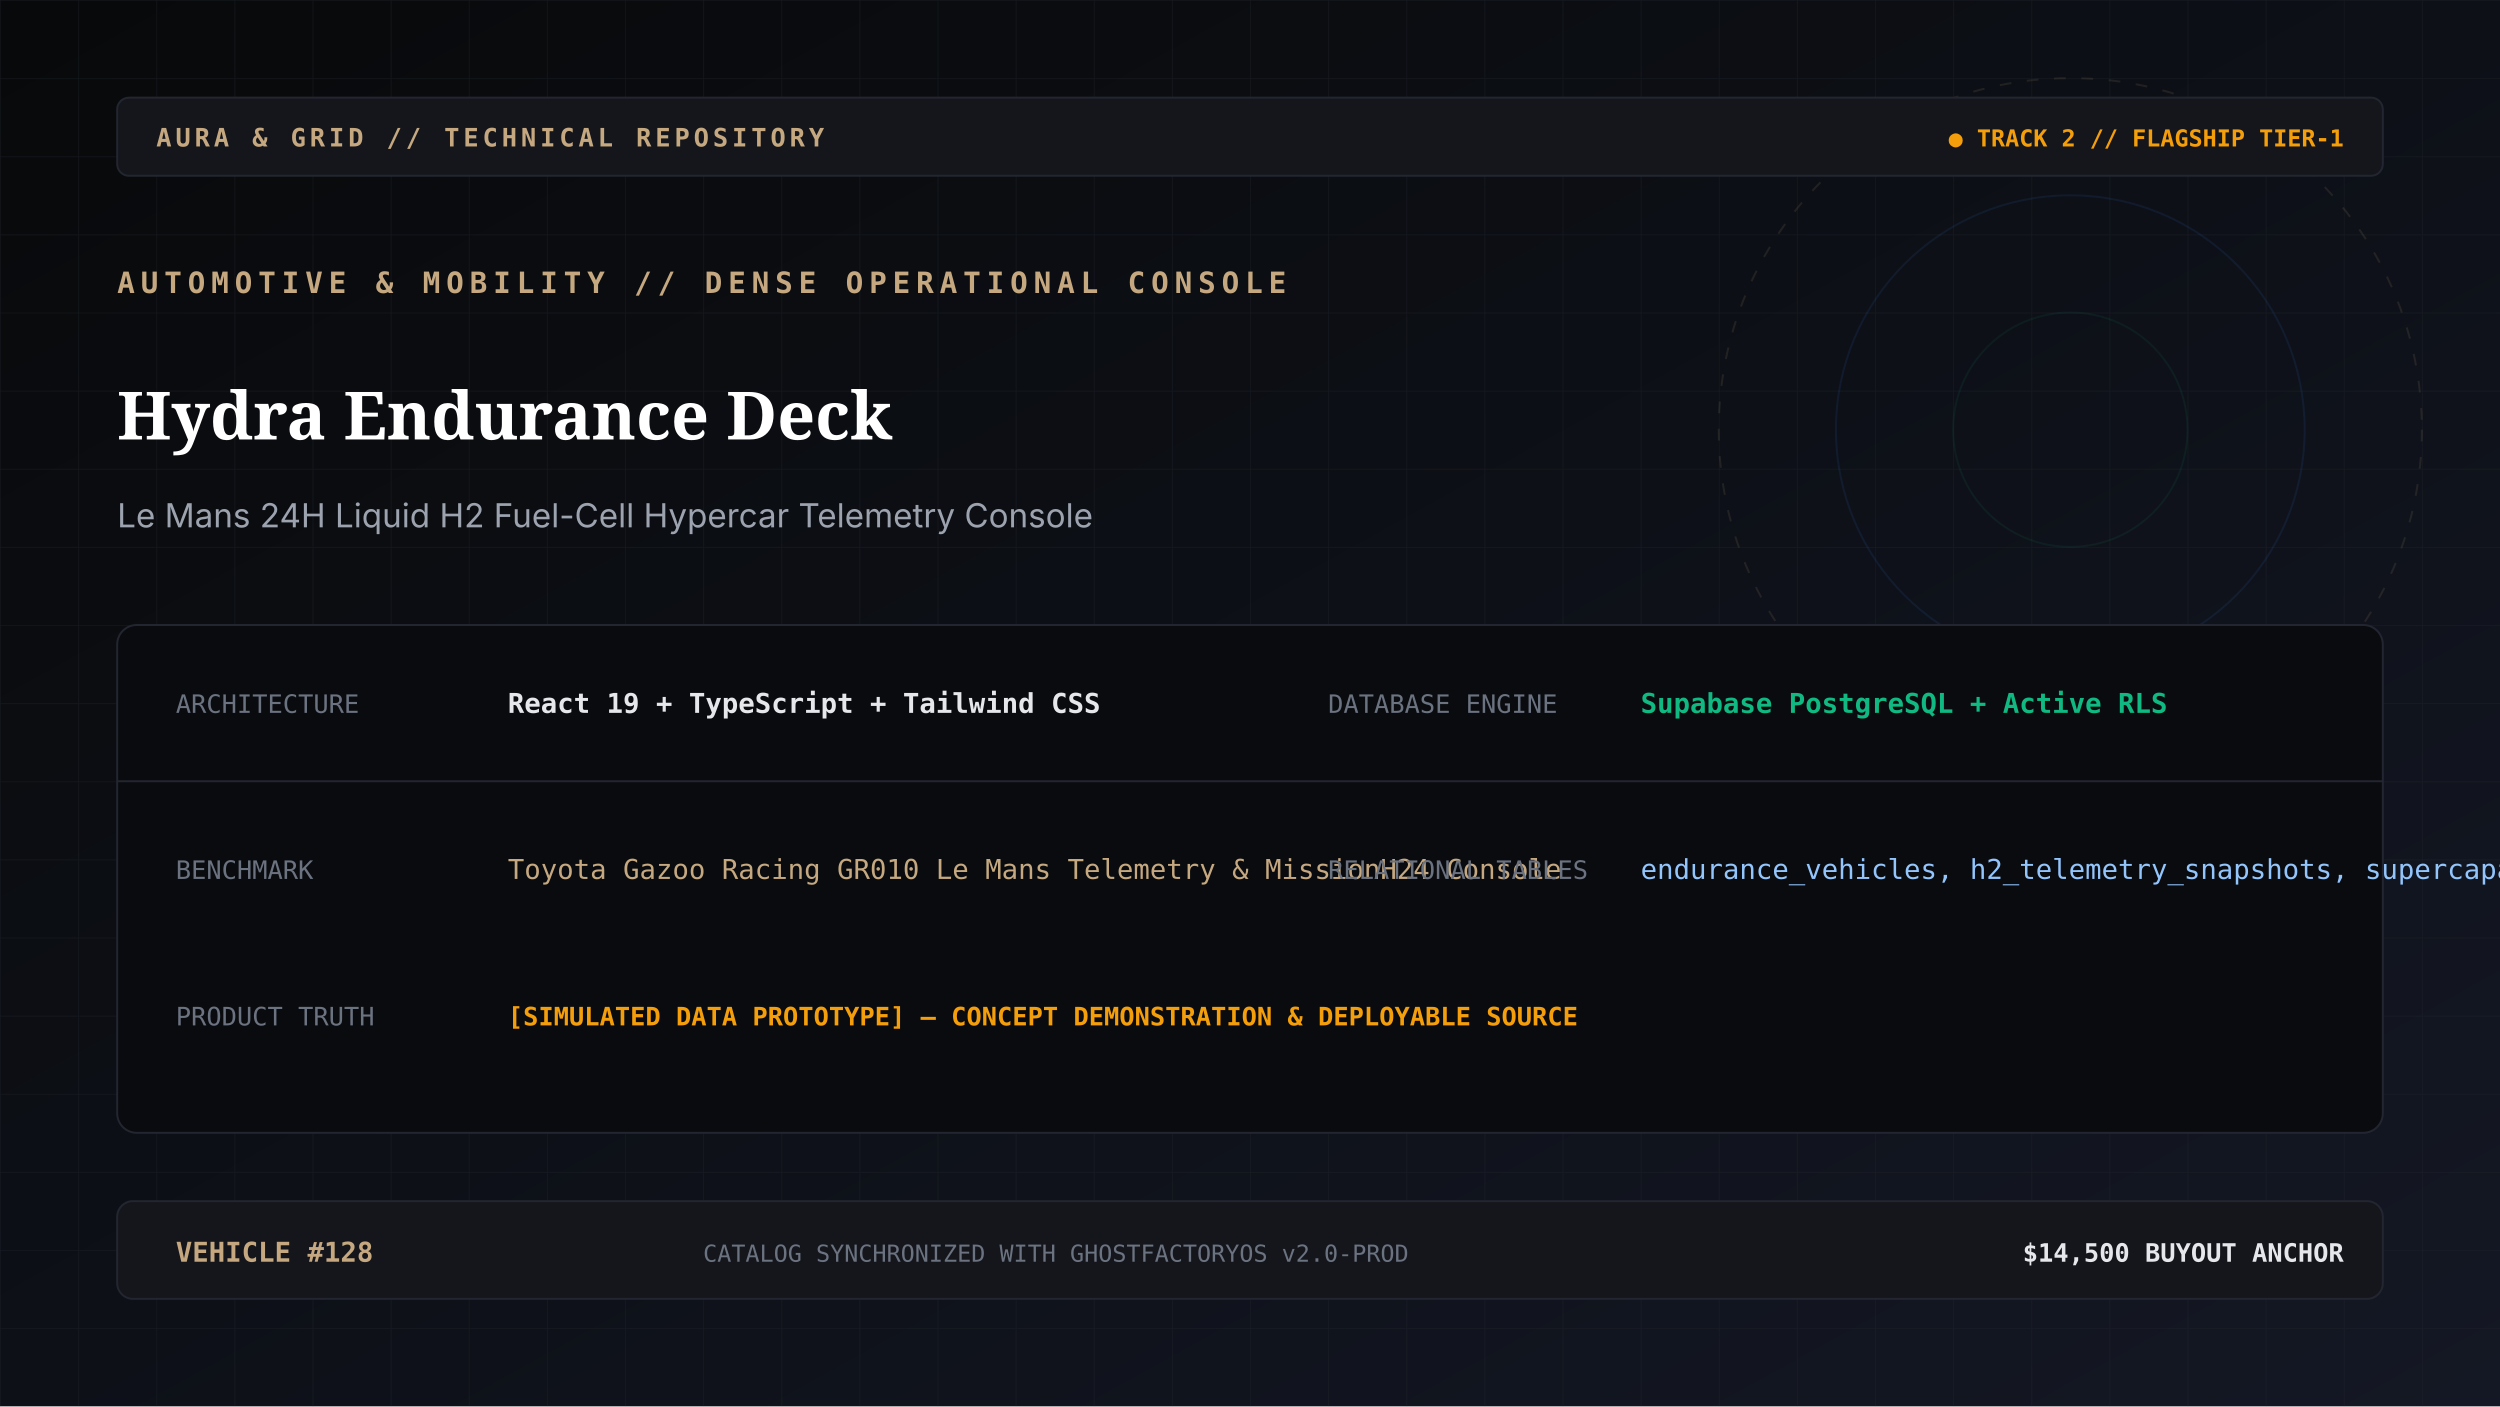
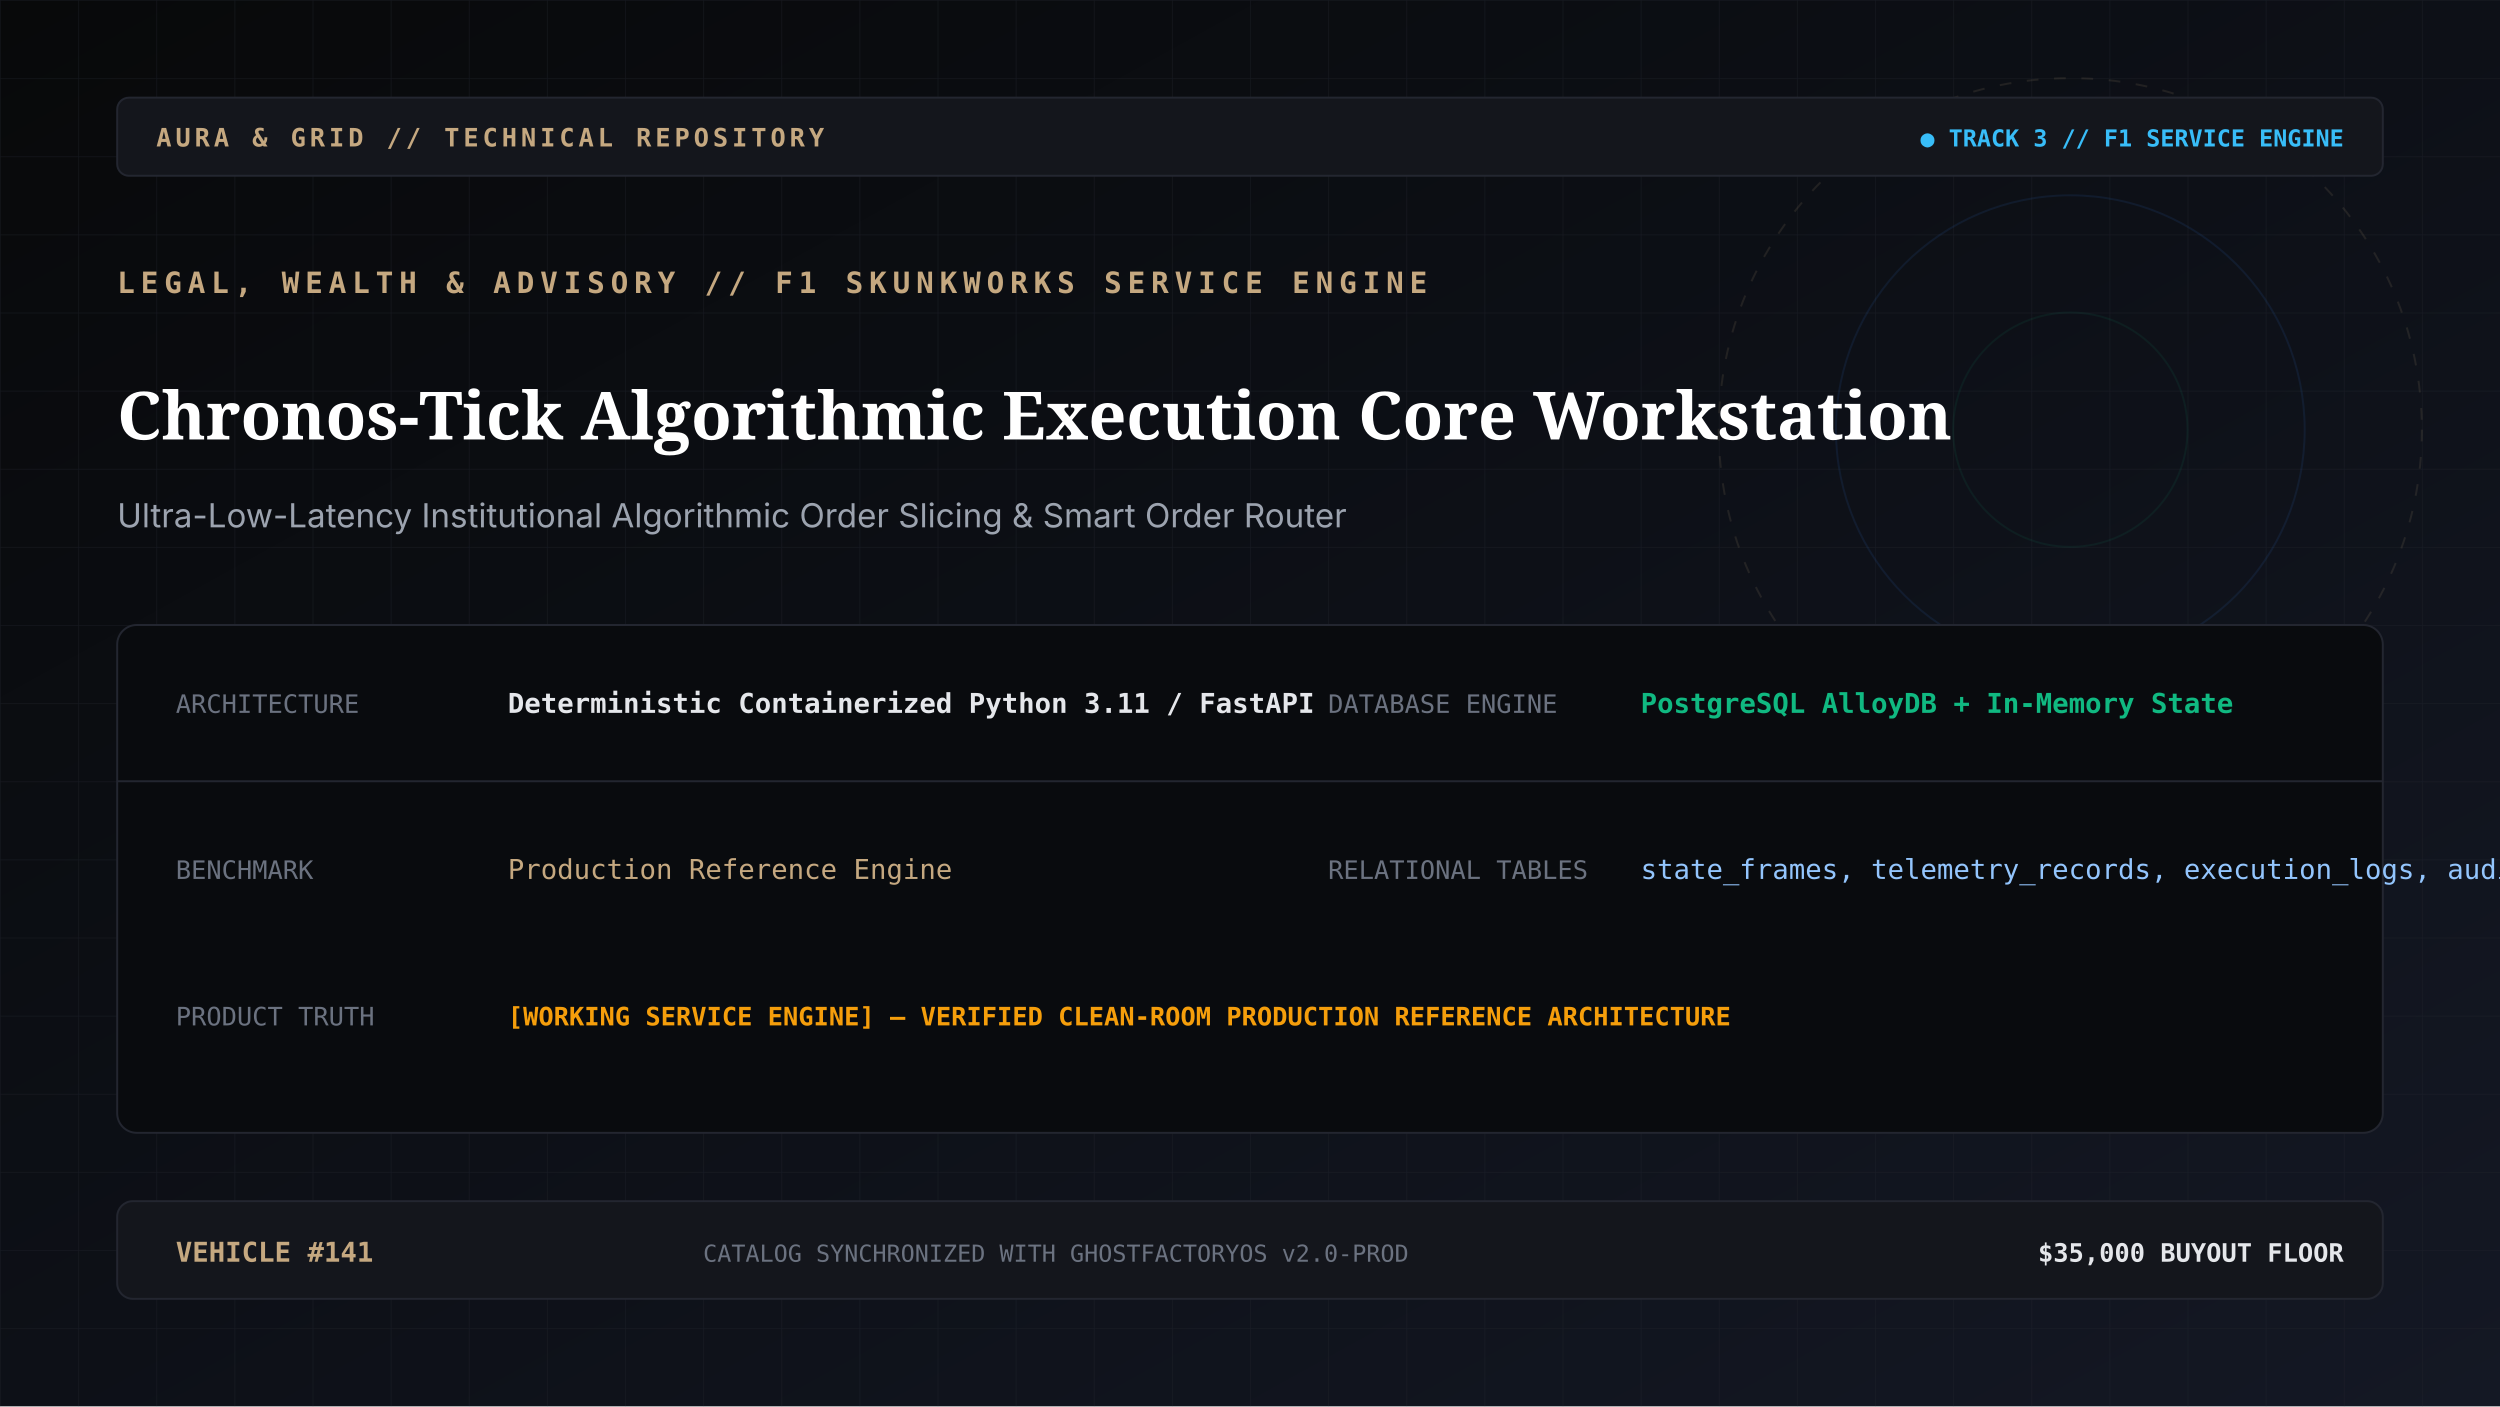
<svg xmlns="http://www.w3.org/2000/svg" width="1280" height="720" viewBox="0 0 1280 720">
  <defs>
-     <linearGradient id="bg-128" x1="0%" y1="0%" x2="100%" y2="100%">
+     <linearGradient id="bg-141" x1="0%" y1="0%" x2="100%" y2="100%">
      <stop offset="0%" stop-color="#08090A" />
      <stop offset="50%" stop-color="#0D1017" />
      <stop offset="100%" stop-color="#141824" />
    </linearGradient>
-     <pattern id="grid-128" width="40" height="40" patternUnits="userSpaceOnUse">
+     <pattern id="grid-141" width="40" height="40" patternUnits="userSpaceOnUse">
      <path d="M 40 0 L 0 0 0 40" fill="none" stroke="#232630" stroke-width="0.75" stroke-opacity="0.45" />
    </pattern>
  </defs>
-   <rect width="1280" height="720" fill="url(#bg-128)" />
-   <rect width="1280" height="720" fill="url(#grid-128)" />
+   <rect width="1280" height="720" fill="url(#bg-141)" />
+   <rect width="1280" height="720" fill="url(#grid-141)" />
  <circle cx="1060" cy="220" r="180" fill="none" stroke="#C5A880" stroke-width="1" stroke-opacity="0.12" stroke-dasharray="6 8" />
  <circle cx="1060" cy="220" r="120" fill="none" stroke="#3B82F6" stroke-width="1" stroke-opacity="0.1" />
  <circle cx="1060" cy="220" r="60" fill="none" stroke="#10B981" stroke-width="1" stroke-opacity="0.08" />
  <rect x="60" y="50" width="1160" height="40" fill="#14161C" rx="6" stroke="#232630" stroke-width="1" />
  <text x="80" y="75" fill="#C5A880" font-family="'JetBrains Mono', monospace" font-size="13" font-weight="600" letter-spacing="2">AURA &amp; GRID // TECHNICAL REPOSITORY</text>
-   <text x="1200" y="75" text-anchor="end" fill="#F59E0B" font-family="'JetBrains Mono', monospace" font-size="12" font-weight="bold">● TRACK 2 // FLAGSHIP TIER-1</text>
-   <text x="60" y="150" fill="#C5A880" font-family="'JetBrains Mono', monospace" font-size="15" font-weight="bold" letter-spacing="3">AUTOMOTIVE &amp; MOBILITY // DENSE OPERATIONAL CONSOLE</text>
-   <text x="60" y="225" fill="#FFFFFF" font-family="'Playfair Display', Georgia, serif" font-size="34" font-weight="bold">Hydra Endurance Deck</text>
-   <text x="60" y="270" fill="#9CA3AF" font-family="'Inter', sans-serif" font-size="17">Le Mans 24H Liquid H2 Fuel-Cell Hypercar Telemetry Console</text>
+   <text x="1200" y="75" text-anchor="end" fill="#38BDF8" font-family="'JetBrains Mono', monospace" font-size="12" font-weight="bold">● TRACK 3 // F1 SERVICE ENGINE</text>
+   <text x="60" y="150" fill="#C5A880" font-family="'JetBrains Mono', monospace" font-size="15" font-weight="bold" letter-spacing="3">LEGAL, WEALTH &amp; ADVISORY // F1 SKUNKWORKS SERVICE ENGINE</text>
+   <text x="60" y="225" fill="#FFFFFF" font-family="'Playfair Display', Georgia, serif" font-size="34" font-weight="bold">Chronos-Tick Algorithmic Execution Core Workstation</text>
+   <text x="60" y="270" fill="#9CA3AF" font-family="'Inter', sans-serif" font-size="17">Ultra-Low-Latency Institutional Algorithmic Order Slicing &amp; Smart Order Router</text>
  <rect x="60" y="320" width="1160" height="260" fill="#090B0E" rx="10" stroke="#232630" stroke-width="1" />
  <line x1="60" y1="400" x2="1220" y2="400" stroke="#232630" stroke-width="1" />
  <text x="90" y="365" fill="#6B7280" font-family="'JetBrains Mono', monospace" font-size="13">ARCHITECTURE</text>
-   <text x="260" y="365" fill="#E5E7EB" font-family="'JetBrains Mono', monospace" font-size="14" font-weight="bold">React 19 + TypeScript + Tailwind CSS</text>
+   <text x="260" y="365" fill="#E5E7EB" font-family="'JetBrains Mono', monospace" font-size="14" font-weight="bold">Deterministic Containerized Python 3.11 / FastAPI</text>
  <text x="680" y="365" fill="#6B7280" font-family="'JetBrains Mono', monospace" font-size="13">DATABASE ENGINE</text>
-   <text x="840" y="365" fill="#10B981" font-family="'JetBrains Mono', monospace" font-size="14" font-weight="bold">Supabase PostgreSQL + Active RLS</text>
+   <text x="840" y="365" fill="#10B981" font-family="'JetBrains Mono', monospace" font-size="14" font-weight="bold">PostgreSQL AlloyDB + In-Memory State</text>
  <text x="90" y="450" fill="#6B7280" font-family="'JetBrains Mono', monospace" font-size="13">BENCHMARK</text>
-   <text x="260" y="450" fill="#C5A880" font-family="'JetBrains Mono', monospace" font-size="14">Toyota Gazoo Racing GR010 Le Mans Telemetry &amp; MissionH24 Console</text>
+   <text x="260" y="450" fill="#C5A880" font-family="'JetBrains Mono', monospace" font-size="14">Production Reference Engine</text>
  <text x="680" y="450" fill="#6B7280" font-family="'JetBrains Mono', monospace" font-size="13">RELATIONAL TABLES</text>
-   <text x="840" y="450" fill="#93C5FD" font-family="'JetBrains Mono', monospace" font-size="14">endurance_vehicles, h2_telemetry_snapshots, supercapacitor_cycle_logs, stint_strategy_records</text>
+   <text x="840" y="450" fill="#93C5FD" font-family="'JetBrains Mono', monospace" font-size="14">state_frames, telemetry_records, execution_logs, audit_trail</text>
  <text x="90" y="525" fill="#6B7280" font-family="'JetBrains Mono', monospace" font-size="13">PRODUCT TRUTH</text>
-   <text x="260" y="525" fill="#F59E0B" font-family="'JetBrains Mono', monospace" font-size="13" font-weight="600">[SIMULATED DATA PROTOTYPE] — CONCEPT DEMONSTRATION &amp; DEPLOYABLE SOURCE</text>
+   <text x="260" y="525" fill="#F59E0B" font-family="'JetBrains Mono', monospace" font-size="13" font-weight="600">[WORKING SERVICE ENGINE] — VERIFIED CLEAN-ROOM PRODUCTION REFERENCE ARCHITECTURE</text>
  <rect x="60" y="615" width="1160" height="50" fill="#14161C" rx="8" stroke="#232630" stroke-width="1" />
-   <text x="90" y="646" fill="#C5A880" font-family="'JetBrains Mono', monospace" font-size="14" font-weight="bold">VEHICLE #128</text>
+   <text x="90" y="646" fill="#C5A880" font-family="'JetBrains Mono', monospace" font-size="14" font-weight="bold">VEHICLE #141</text>
  <text x="360" y="646" fill="#6B7280" font-family="'JetBrains Mono', monospace" font-size="12">CATALOG SYNCHRONIZED WITH GHOSTFACTORYOS v2.0-PROD</text>
-   <text x="1200" y="646" text-anchor="end" fill="#E5E7EB" font-family="'JetBrains Mono', monospace" font-size="13" font-weight="bold">$14,500 BUYOUT ANCHOR</text>
+   <text x="1200" y="646" text-anchor="end" fill="#E5E7EB" font-family="'JetBrains Mono', monospace" font-size="13" font-weight="bold">$35,000 BUYOUT FLOOR</text>
</svg>
